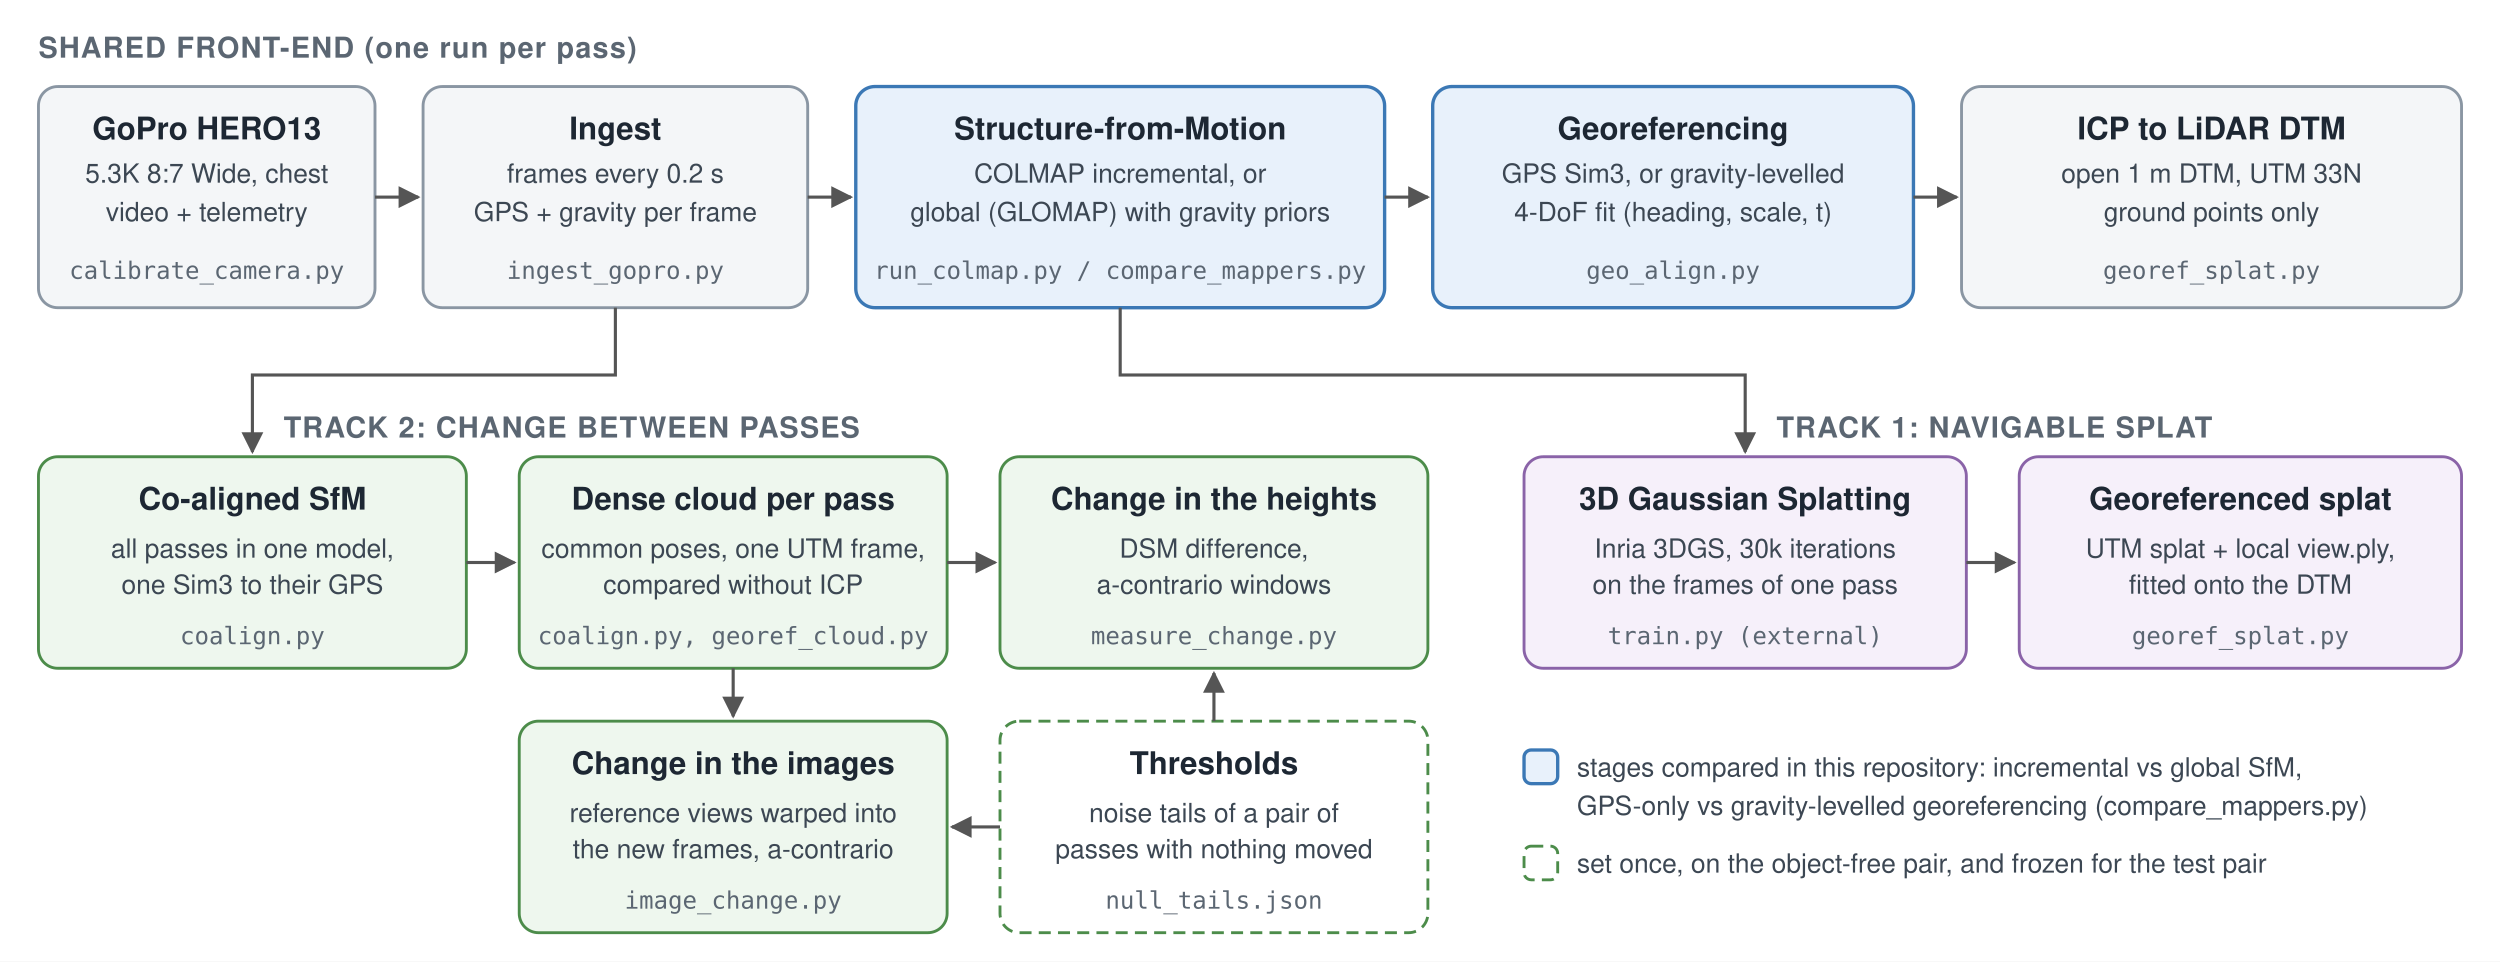
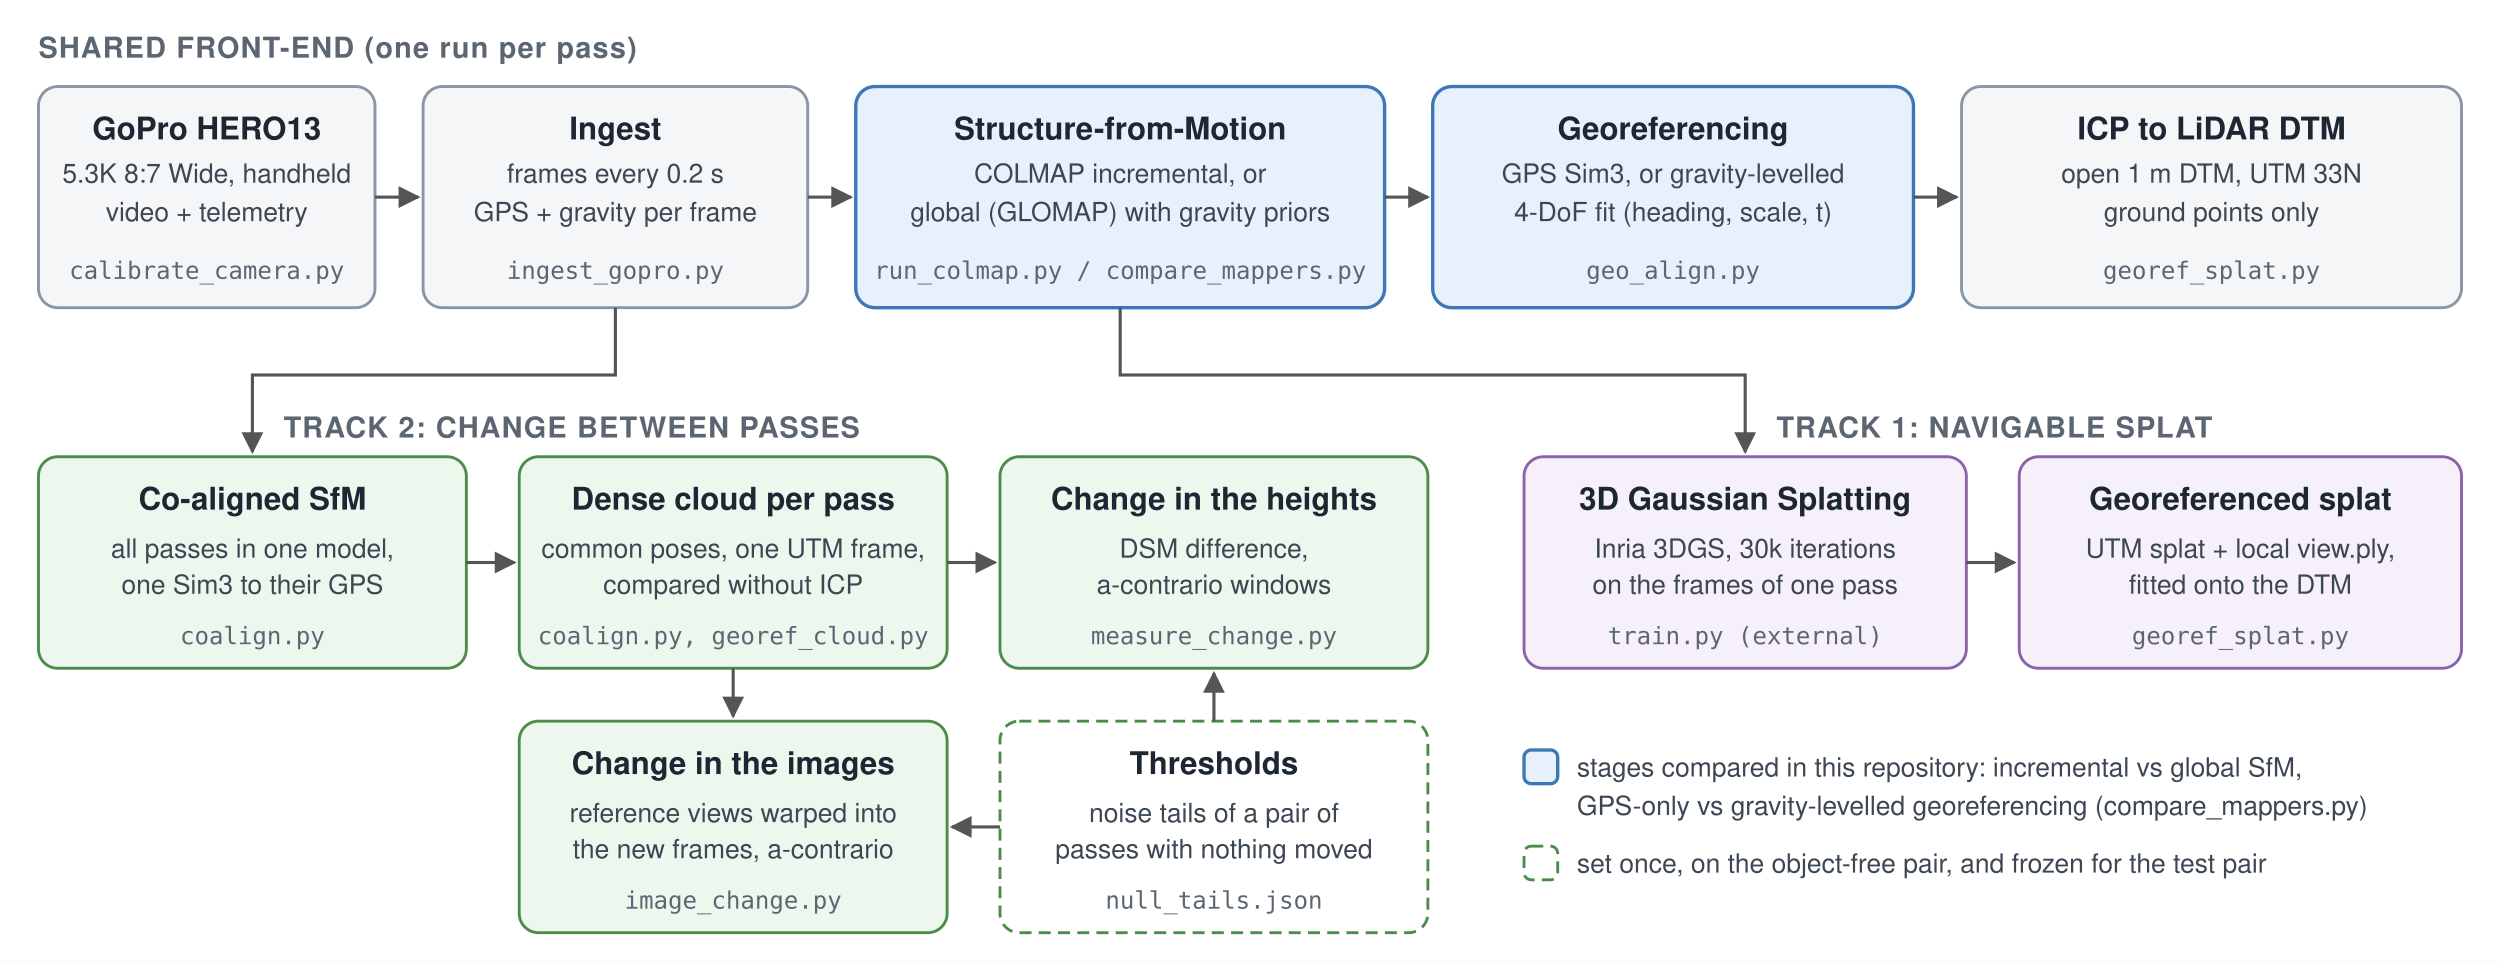
<svg xmlns="http://www.w3.org/2000/svg" width="1040" height="400" viewBox="0 0 1040 400" font-family="Helvetica, Arial, sans-serif">
  <defs>
    <marker id="a" viewBox="0 0 10 10" refX="9" refY="5" markerWidth="7" markerHeight="7" orient="auto-start-reverse">
      <path d="M0,0 L10,5 L0,10 z" fill="#555" />
    </marker>
    <style>
      .box  { fill: #f4f6f8; stroke: #8a96a3; stroke-width: 1.2; }
      .new  { fill: #e8f1fb; stroke: #3b78b5; stroke-width: 1.4; }
      .t1   { fill: #f6f0fa; stroke: #8a63a8; stroke-width: 1.2; }
      .t2   { fill: #eef7ee; stroke: #4c8c4a; stroke-width: 1.2; }
      .nul  { fill: #ffffff; stroke: #4c8c4a; stroke-width: 1.2; stroke-dasharray: 5 3; }
      .ttl  { font-size: 13px; font-weight: bold; fill: #1d2733; }
      .sub  { font-size: 11px; fill: #3c4753; }
      .scr  { font-size: 10px; fill: #5b6672; font-family: Menlo, Consolas, monospace; }
      .lbl  { font-size: 12px; font-weight: bold; fill: #5b6672; letter-spacing: 0.5px; }
      .ln   { stroke: #555; stroke-width: 1.3; fill: none; marker-end: url(#a); }
    </style>
  </defs>
  <rect width="1040" height="400" fill="#ffffff" />
  <text x="16" y="24" class="lbl">SHARED FRONT-END (one run per pass)</text>
  <rect x="16" y="36" width="140" height="92" rx="8" class="box" />
  <text x="86" y="58" text-anchor="middle" class="ttl">GoPro HERO13</text>
-   <text x="86" y="76" text-anchor="middle" class="sub">5.3K 8:7 Wide, chest</text>
+   <text x="86" y="76" text-anchor="middle" class="sub">5.3K 8:7 Wide, handheld</text>
  <text x="86" y="92" text-anchor="middle" class="sub">video + telemetry</text>
  <text x="86" y="116" text-anchor="middle" class="scr">calibrate_camera.py</text>
  <rect x="176" y="36" width="160" height="92" rx="8" class="box" />
  <text x="256" y="58" text-anchor="middle" class="ttl">Ingest</text>
  <text x="256" y="76" text-anchor="middle" class="sub">frames every 0.2 s</text>
  <text x="256" y="92" text-anchor="middle" class="sub">GPS + gravity per frame</text>
  <text x="256" y="116" text-anchor="middle" class="scr">ingest_gopro.py</text>
  <rect x="356" y="36" width="220" height="92" rx="8" class="new" />
  <text x="466" y="58" text-anchor="middle" class="ttl">Structure-from-Motion</text>
  <text x="466" y="76" text-anchor="middle" class="sub">COLMAP incremental, or</text>
  <text x="466" y="92" text-anchor="middle" class="sub">global (GLOMAP) with gravity priors</text>
  <text x="466" y="116" text-anchor="middle" class="scr">run_colmap.py / compare_mappers.py</text>
  <rect x="596" y="36" width="200" height="92" rx="8" class="new" />
  <text x="696" y="58" text-anchor="middle" class="ttl">Georeferencing</text>
  <text x="696" y="76" text-anchor="middle" class="sub">GPS Sim3, or gravity-levelled</text>
  <text x="696" y="92" text-anchor="middle" class="sub">4-DoF fit (heading, scale, t)</text>
  <text x="696" y="116" text-anchor="middle" class="scr">geo_align.py</text>
  <rect x="816" y="36" width="208" height="92" rx="8" class="box" />
  <text x="920" y="58" text-anchor="middle" class="ttl">ICP to LiDAR DTM</text>
  <text x="920" y="76" text-anchor="middle" class="sub">open 1 m DTM, UTM 33N</text>
  <text x="920" y="92" text-anchor="middle" class="sub">ground points only</text>
  <text x="920" y="116" text-anchor="middle" class="scr">georef_splat.py</text>
  <path d="M156,82 L174,82" class="ln" />
  <path d="M336,82 L354,82" class="ln" />
  <path d="M576,82 L594,82" class="ln" />
  <path d="M796,82 L814,82" class="ln" />
  <path d="M256,128 L256,156 L105,156 L105,188" class="ln" />
  <path d="M466,128 L466,156 L726,156 L726,188" class="ln" />
  <text x="118" y="182" class="lbl">TRACK 2: CHANGE BETWEEN PASSES</text>
  <rect x="16" y="190" width="178" height="88" rx="8" class="t2" />
  <text x="105" y="212" text-anchor="middle" class="ttl">Co-aligned SfM</text>
  <text x="105" y="232" text-anchor="middle" class="sub">all passes in one model,</text>
  <text x="105" y="247" text-anchor="middle" class="sub">one Sim3 to their GPS</text>
  <text x="105" y="268" text-anchor="middle" class="scr">coalign.py</text>
  <rect x="216" y="190" width="178" height="88" rx="8" class="t2" />
  <text x="305" y="212" text-anchor="middle" class="ttl">Dense cloud per pass</text>
  <text x="305" y="232" text-anchor="middle" class="sub">common poses, one UTM frame,</text>
  <text x="305" y="247" text-anchor="middle" class="sub">compared without ICP</text>
  <text x="305" y="268" text-anchor="middle" class="scr">coalign.py, georef_cloud.py</text>
  <rect x="416" y="190" width="178" height="88" rx="8" class="t2" />
  <text x="505" y="212" text-anchor="middle" class="ttl">Change in the heights</text>
  <text x="505" y="232" text-anchor="middle" class="sub">DSM difference,</text>
  <text x="505" y="247" text-anchor="middle" class="sub">a-contrario windows</text>
  <text x="505" y="268" text-anchor="middle" class="scr">measure_change.py</text>
  <rect x="216" y="300" width="178" height="88" rx="8" class="t2" />
  <text x="305" y="322" text-anchor="middle" class="ttl">Change in the images</text>
  <text x="305" y="342" text-anchor="middle" class="sub">reference views warped into</text>
  <text x="305" y="357" text-anchor="middle" class="sub">the new frames, a-contrario</text>
  <text x="305" y="378" text-anchor="middle" class="scr">image_change.py</text>
  <rect x="416" y="300" width="178" height="88" rx="8" class="nul" />
  <text x="505" y="322" text-anchor="middle" class="ttl">Thresholds</text>
  <text x="505" y="342" text-anchor="middle" class="sub">noise tails of a pair of</text>
  <text x="505" y="357" text-anchor="middle" class="sub">passes with nothing moved</text>
  <text x="505" y="378" text-anchor="middle" class="scr">null_tails.json</text>
  <path d="M194,234 L214,234" class="ln" />
  <path d="M394,234 L414,234" class="ln" />
  <path d="M305,278 L305,298" class="ln" />
  <path d="M505,300 L505,280" class="ln" />
  <path d="M416,344 L396,344" class="ln" />
  <text x="739" y="182" class="lbl">TRACK 1: NAVIGABLE SPLAT</text>
  <rect x="634" y="190" width="184" height="88" rx="8" class="t1" />
  <text x="726" y="212" text-anchor="middle" class="ttl">3D Gaussian Splatting</text>
  <text x="726" y="232" text-anchor="middle" class="sub">Inria 3DGS, 30k iterations</text>
  <text x="726" y="247" text-anchor="middle" class="sub">on the frames of one pass</text>
  <text x="726" y="268" text-anchor="middle" class="scr">train.py (external)</text>
  <rect x="840" y="190" width="184" height="88" rx="8" class="t1" />
  <text x="932" y="212" text-anchor="middle" class="ttl">Georeferenced splat</text>
  <text x="932" y="232" text-anchor="middle" class="sub">UTM splat + local view.ply,</text>
  <text x="932" y="247" text-anchor="middle" class="sub">fitted onto the DTM</text>
  <text x="932" y="268" text-anchor="middle" class="scr">georef_splat.py</text>
  <path d="M818,234 L838,234" class="ln" />
  <rect x="634" y="312" width="14" height="14" rx="3" class="new" />
  <text x="656" y="323" class="sub">stages compared in this repository: incremental vs global SfM,</text>
  <text x="656" y="339" class="sub">GPS-only vs gravity-levelled georeferencing (compare_mappers.py)</text>
  <rect x="634" y="352" width="14" height="14" rx="3" class="nul" />
  <text x="656" y="363" class="sub">set once, on the object-free pair, and frozen for the test pair</text>
</svg>
